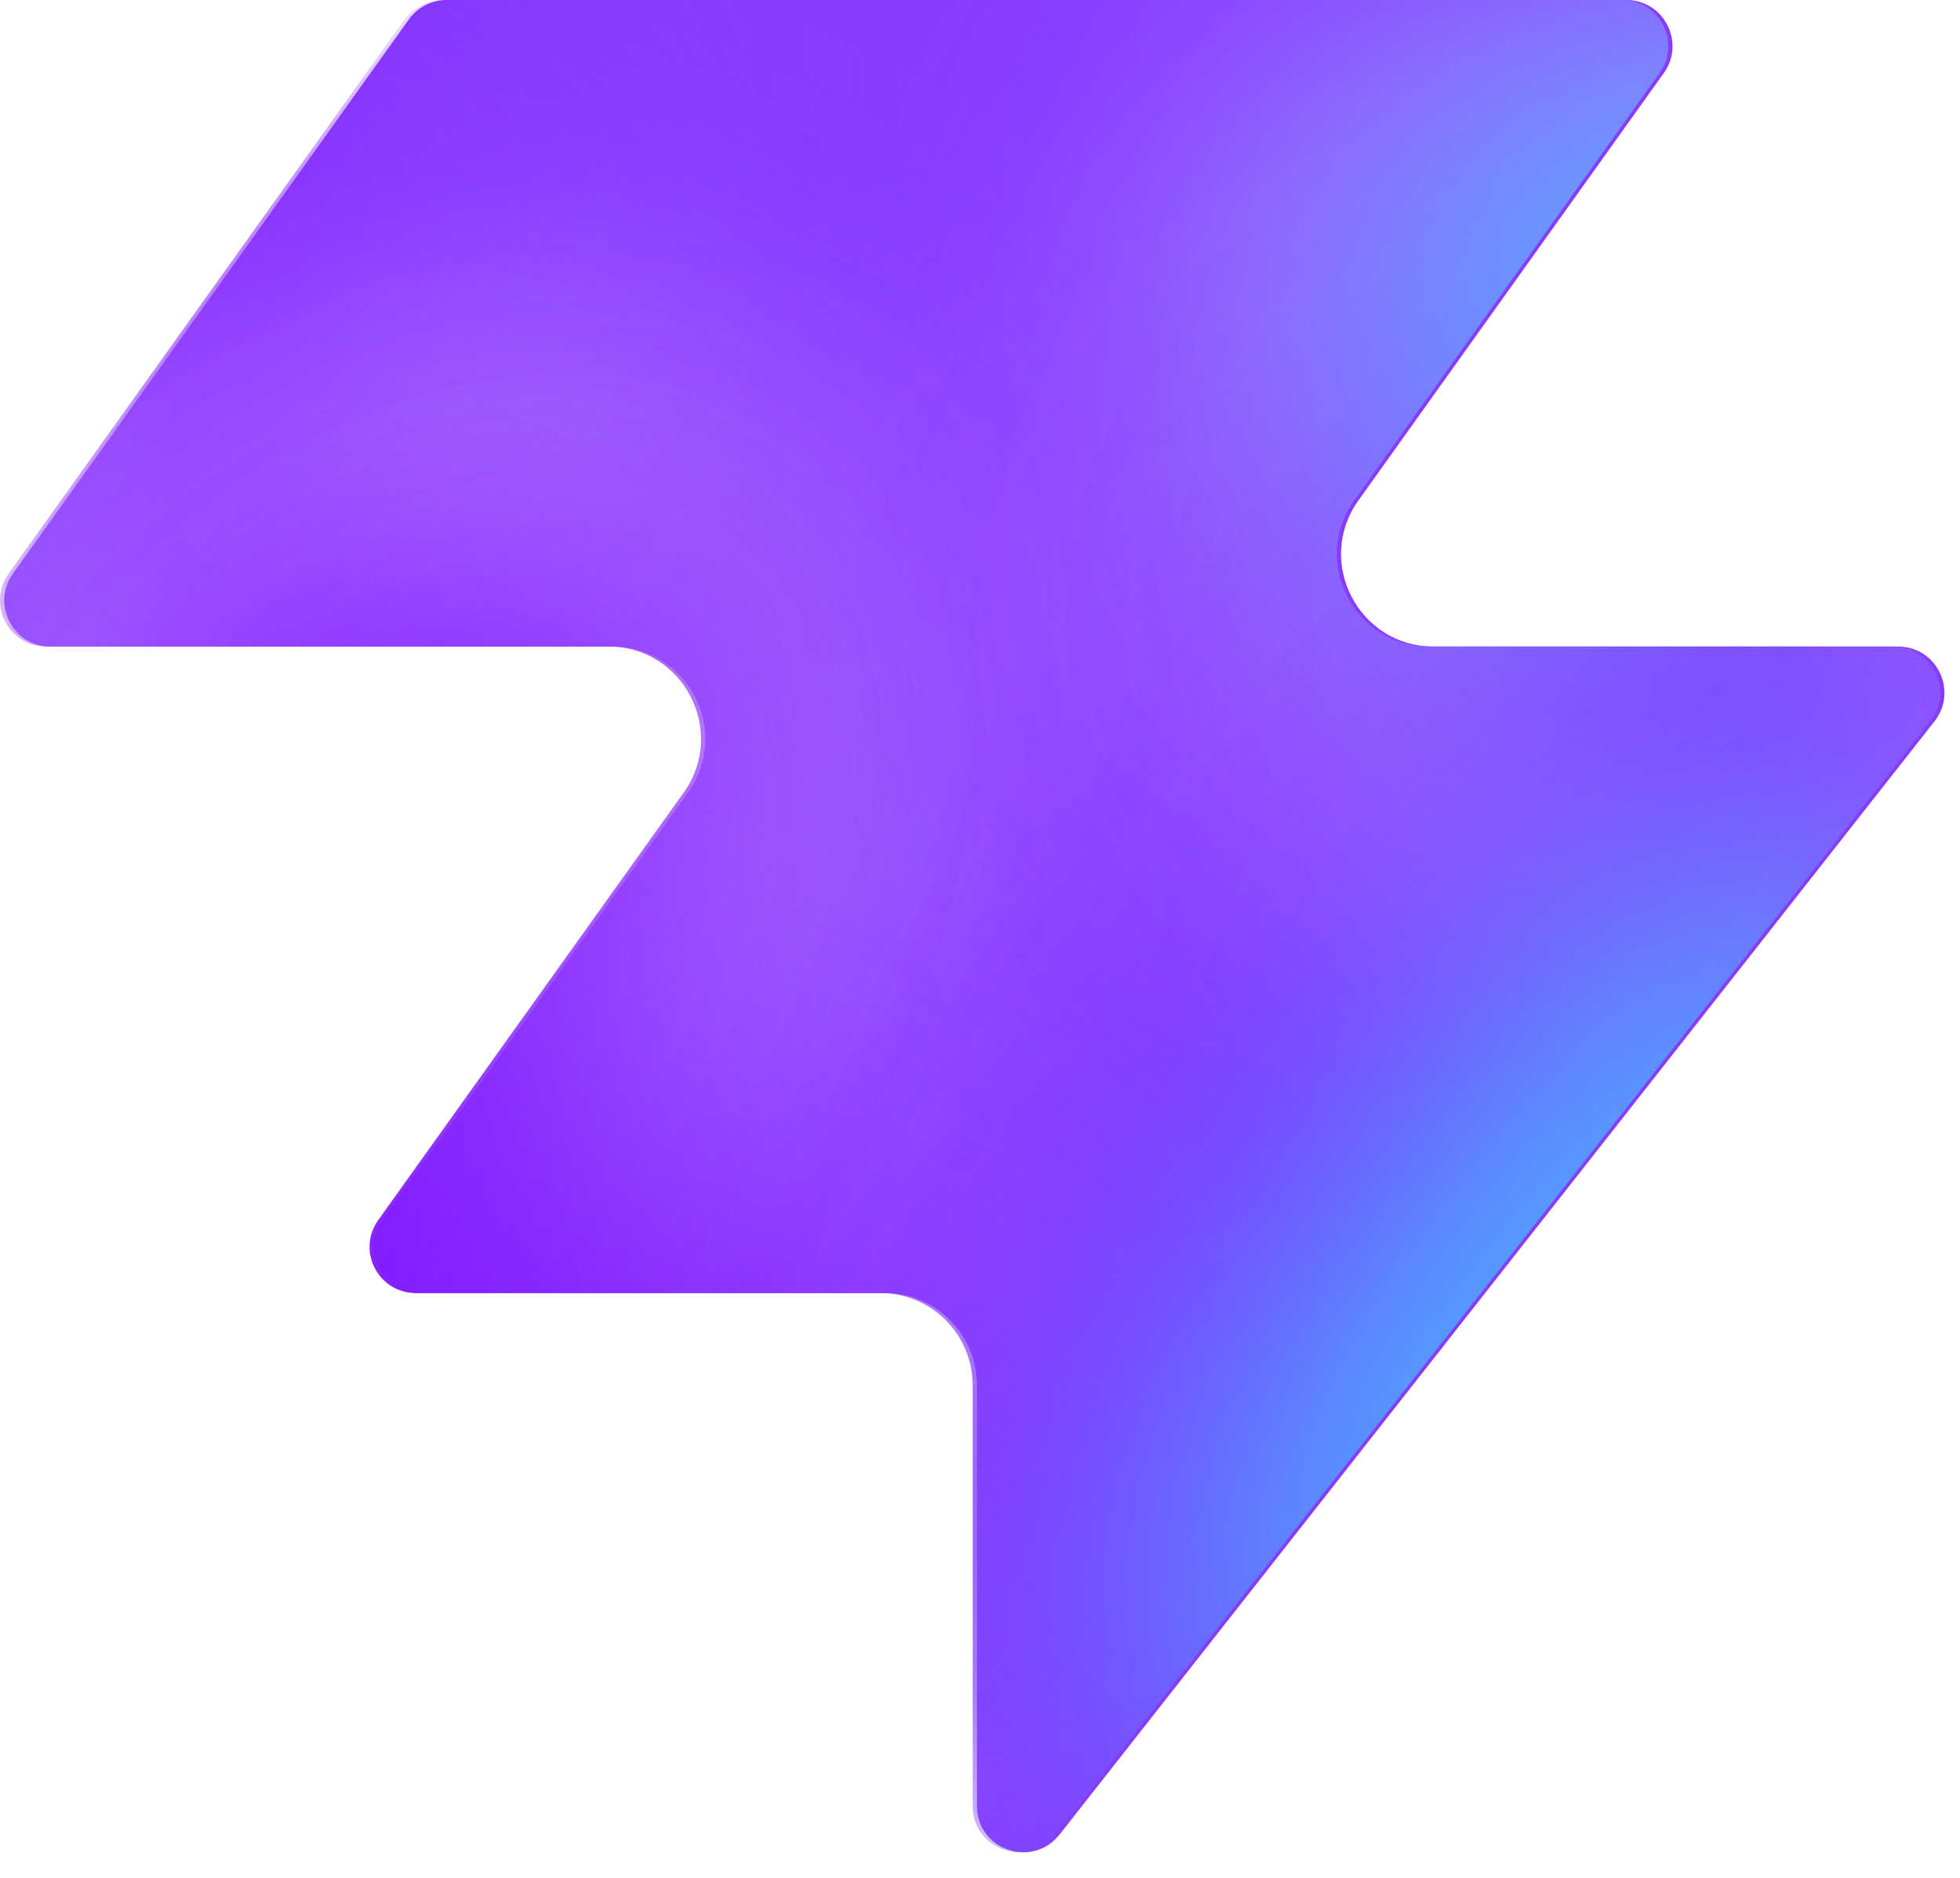
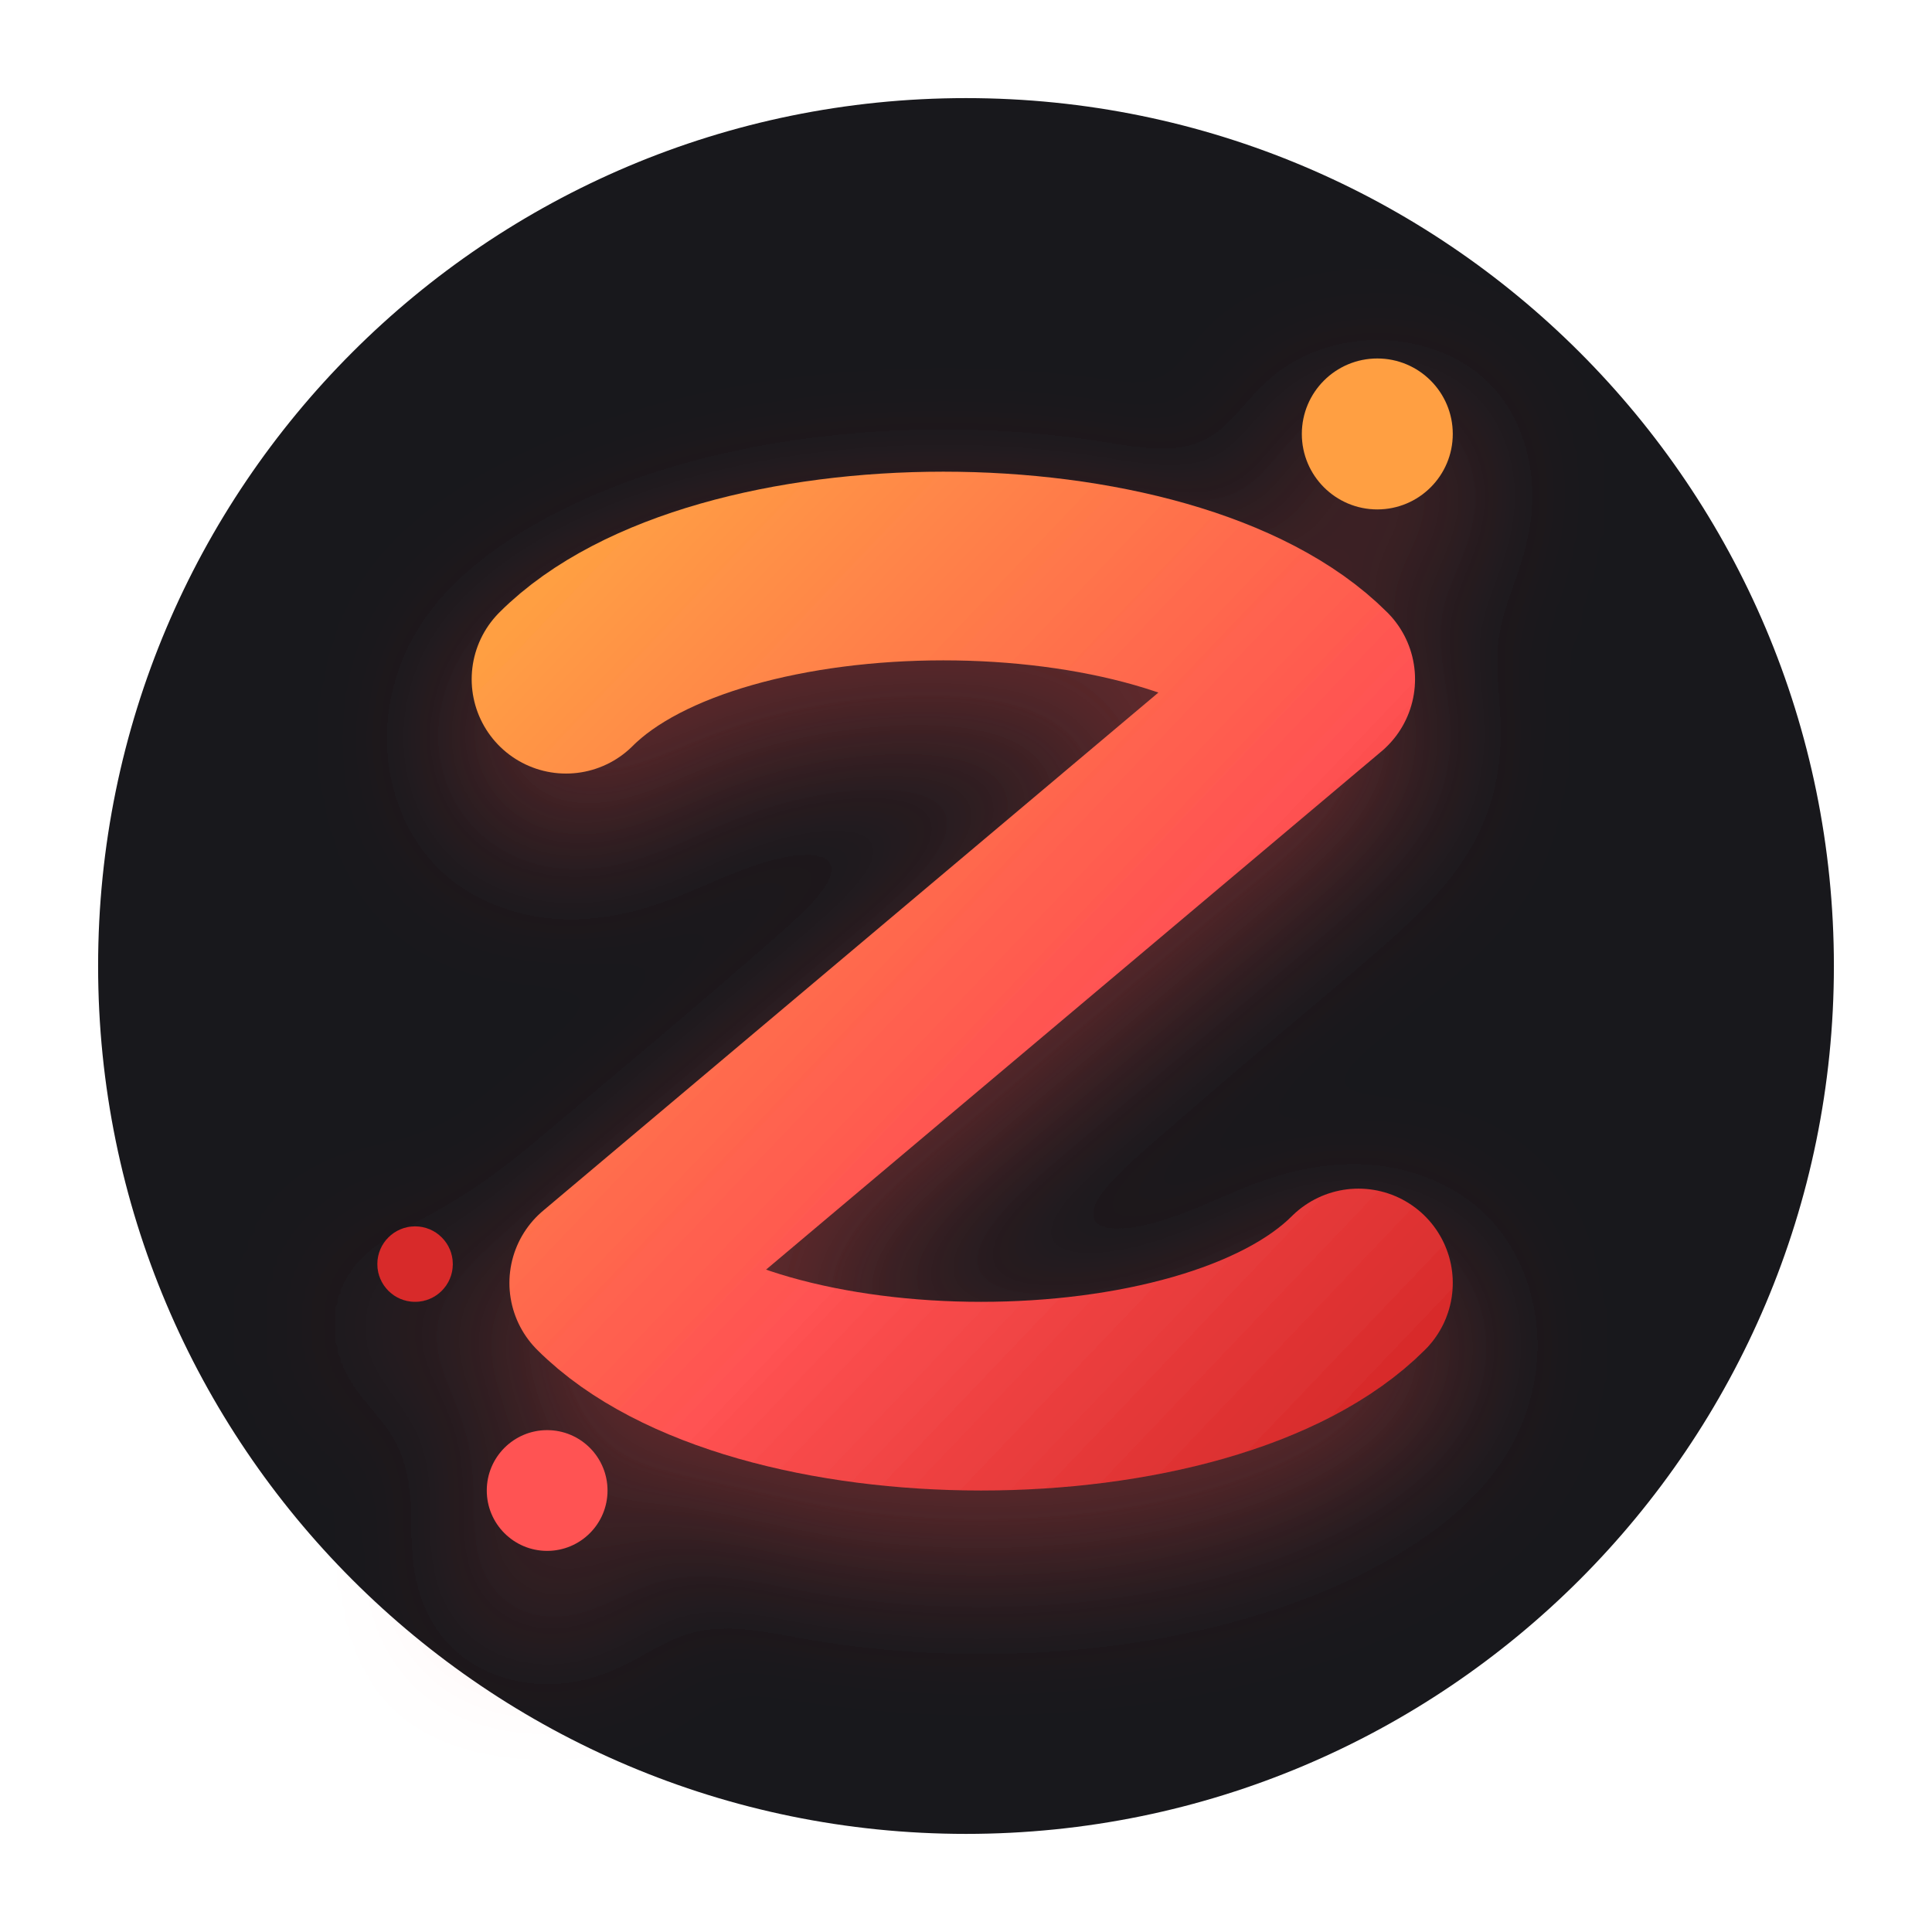
- <svg xmlns="http://www.w3.org/2000/svg" width="48" height="46" fill="none" viewBox="0 0 48 46">
-   <path fill="#863bff" d="M25.946 44.938c-.664.845-2.021.375-2.021-.698V33.937a2.26 2.26 0 0 0-2.262-2.262H10.287c-.92 0-1.456-1.04-.92-1.788l7.48-10.471c1.07-1.497 0-3.578-1.842-3.578H1.237c-.92 0-1.456-1.04-.92-1.788L10.013.474c.214-.297.556-.474.92-.474h28.894c.92 0 1.456 1.04.92 1.788l-7.48 10.471c-1.07 1.498 0 3.579 1.842 3.579h11.377c.943 0 1.473 1.088.89 1.83L25.947 44.94z" style="fill:#863bff;fill:color(display-p3 .525 .23 1);fill-opacity:1" />
-   <mask id="a" width="48" height="46" x="0" y="0" maskUnits="userSpaceOnUse" style="mask-type:alpha">
-     <path fill="#000" d="M25.842 44.938c-.664.844-2.021.375-2.021-.698V33.937a2.26 2.26 0 0 0-2.262-2.262H10.183c-.92 0-1.456-1.04-.92-1.788l7.48-10.471c1.07-1.498 0-3.579-1.842-3.579H1.133c-.92 0-1.456-1.04-.92-1.787L9.91.473c.214-.297.556-.474.92-.474h28.894c.92 0 1.456 1.04.92 1.788l-7.48 10.471c-1.07 1.498 0 3.578 1.842 3.578h11.377c.943 0 1.473 1.088.89 1.832L25.843 44.94z" style="fill:#000;fill-opacity:1" />
-   </mask>
-   <g mask="url(#a)">
-     <g filter="url(#b)">
-       <ellipse cx="5.508" cy="14.704" fill="#ede6ff" rx="5.508" ry="14.704" style="fill:#ede6ff;fill:color(display-p3 .927 .903 1);fill-opacity:1" transform="matrix(.00324 1 1 -.00324 -4.47 31.516)" />
-     </g>
-     <g filter="url(#c)">
-       <ellipse cx="10.399" cy="29.851" fill="#ede6ff" rx="10.399" ry="29.851" style="fill:#ede6ff;fill:color(display-p3 .927 .903 1);fill-opacity:1" transform="matrix(.00324 1 1 -.00324 -39.328 7.883)" />
-     </g>
-     <g filter="url(#d)">
-       <ellipse cx="5.508" cy="30.487" fill="#7e14ff" rx="5.508" ry="30.487" style="fill:#7e14ff;fill:color(display-p3 .492 .077 1);fill-opacity:1" transform="rotate(89.814 -25.913 -14.639)scale(1 -1)" />
-     </g>
-     <g filter="url(#e)">
-       <ellipse cx="5.508" cy="30.599" fill="#7e14ff" rx="5.508" ry="30.599" style="fill:#7e14ff;fill:color(display-p3 .492 .077 1);fill-opacity:1" transform="rotate(89.814 -32.644 -3.334)scale(1 -1)" />
-     </g>
-     <g filter="url(#f)">
-       <ellipse cx="5.508" cy="30.599" fill="#7e14ff" rx="5.508" ry="30.599" style="fill:#7e14ff;fill:color(display-p3 .492 .077 1);fill-opacity:1" transform="matrix(.00324 1 1 -.00324 -34.34 30.47)" />
-     </g>
-     <g filter="url(#g)">
-       <ellipse cx="14.072" cy="22.078" fill="#ede6ff" rx="14.072" ry="22.078" style="fill:#ede6ff;fill:color(display-p3 .927 .903 1);fill-opacity:1" transform="rotate(93.35 24.506 48.493)scale(-1 1)" />
-     </g>
-     <g filter="url(#h)">
-       <ellipse cx="3.47" cy="21.501" fill="#7e14ff" rx="3.47" ry="21.501" style="fill:#7e14ff;fill:color(display-p3 .492 .077 1);fill-opacity:1" transform="rotate(89.009 28.708 47.59)scale(-1 1)" />
-     </g>
-     <g filter="url(#i)">
-       <ellipse cx="3.47" cy="21.501" fill="#7e14ff" rx="3.47" ry="21.501" style="fill:#7e14ff;fill:color(display-p3 .492 .077 1);fill-opacity:1" transform="rotate(89.009 28.708 47.59)scale(-1 1)" />
-     </g>
-     <g filter="url(#j)">
-       <ellipse cx=".387" cy="8.972" fill="#7e14ff" rx="4.407" ry="29.108" style="fill:#7e14ff;fill:color(display-p3 .492 .077 1);fill-opacity:1" transform="rotate(39.51 .387 8.972)" />
-     </g>
-     <g filter="url(#k)">
-       <ellipse cx="47.523" cy="-6.092" fill="#7e14ff" rx="4.407" ry="29.108" style="fill:#7e14ff;fill:color(display-p3 .492 .077 1);fill-opacity:1" transform="rotate(37.892 47.523 -6.092)" />
-     </g>
-     <g filter="url(#l)">
-       <ellipse cx="41.412" cy="6.333" fill="#47bfff" rx="5.971" ry="9.665" style="fill:#47bfff;fill:color(display-p3 .28 .748 1);fill-opacity:1" transform="rotate(37.892 41.412 6.333)" />
-     </g>
-     <g filter="url(#m)">
-       <ellipse cx="-1.879" cy="38.332" fill="#7e14ff" rx="4.407" ry="29.108" style="fill:#7e14ff;fill:color(display-p3 .492 .077 1);fill-opacity:1" transform="rotate(37.892 -1.88 38.332)" />
-     </g>
-     <g filter="url(#n)">
-       <ellipse cx="-1.879" cy="38.332" fill="#7e14ff" rx="4.407" ry="29.108" style="fill:#7e14ff;fill:color(display-p3 .492 .077 1);fill-opacity:1" transform="rotate(37.892 -1.88 38.332)" />
-     </g>
-     <g filter="url(#o)">
-       <ellipse cx="35.651" cy="29.907" fill="#7e14ff" rx="4.407" ry="29.108" style="fill:#7e14ff;fill:color(display-p3 .492 .077 1);fill-opacity:1" transform="rotate(37.892 35.651 29.907)" />
-     </g>
-     <g filter="url(#p)">
-       <ellipse cx="38.418" cy="32.4" fill="#47bfff" rx="5.971" ry="15.297" style="fill:#47bfff;fill:color(display-p3 .28 .748 1);fill-opacity:1" transform="rotate(37.892 38.418 32.4)" />
-     </g>
-   </g>
+ <svg xmlns="http://www.w3.org/2000/svg" viewBox="0 0 512 512" width="100%" height="100%">
  <defs>
-     <filter id="b" width="60.045" height="41.654" x="-19.77" y="16.149" color-interpolation-filters="sRGB" filterUnits="userSpaceOnUse">
-       <feFlood flood-opacity="0" result="BackgroundImageFix" />
-       <feBlend in="SourceGraphic" in2="BackgroundImageFix" result="shape" />
-       <feGaussianBlur result="effect1_foregroundBlur_2002_17158" stdDeviation="7.659" />
-     </filter>
-     <filter id="c" width="90.34" height="51.437" x="-54.613" y="-7.533" color-interpolation-filters="sRGB" filterUnits="userSpaceOnUse">
-       <feFlood flood-opacity="0" result="BackgroundImageFix" />
-       <feBlend in="SourceGraphic" in2="BackgroundImageFix" result="shape" />
-       <feGaussianBlur result="effect1_foregroundBlur_2002_17158" stdDeviation="7.659" />
-     </filter>
-     <filter id="d" width="79.355" height="29.4" x="-49.64" y="2.03" color-interpolation-filters="sRGB" filterUnits="userSpaceOnUse">
-       <feFlood flood-opacity="0" result="BackgroundImageFix" />
-       <feBlend in="SourceGraphic" in2="BackgroundImageFix" result="shape" />
-       <feGaussianBlur result="effect1_foregroundBlur_2002_17158" stdDeviation="4.596" />
-     </filter>
-     <filter id="e" width="79.579" height="29.4" x="-45.045" y="20.029" color-interpolation-filters="sRGB" filterUnits="userSpaceOnUse">
-       <feFlood flood-opacity="0" result="BackgroundImageFix" />
-       <feBlend in="SourceGraphic" in2="BackgroundImageFix" result="shape" />
-       <feGaussianBlur result="effect1_foregroundBlur_2002_17158" stdDeviation="4.596" />
-     </filter>
-     <filter id="f" width="79.579" height="29.4" x="-43.513" y="21.178" color-interpolation-filters="sRGB" filterUnits="userSpaceOnUse">
-       <feFlood flood-opacity="0" result="BackgroundImageFix" />
-       <feBlend in="SourceGraphic" in2="BackgroundImageFix" result="shape" />
-       <feGaussianBlur result="effect1_foregroundBlur_2002_17158" stdDeviation="4.596" />
-     </filter>
-     <filter id="g" width="74.749" height="58.852" x="15.756" y="-17.901" color-interpolation-filters="sRGB" filterUnits="userSpaceOnUse">
-       <feFlood flood-opacity="0" result="BackgroundImageFix" />
-       <feBlend in="SourceGraphic" in2="BackgroundImageFix" result="shape" />
-       <feGaussianBlur result="effect1_foregroundBlur_2002_17158" stdDeviation="7.659" />
-     </filter>
-     <filter id="h" width="61.377" height="25.362" x="23.548" y="2.284" color-interpolation-filters="sRGB" filterUnits="userSpaceOnUse">
-       <feFlood flood-opacity="0" result="BackgroundImageFix" />
-       <feBlend in="SourceGraphic" in2="BackgroundImageFix" result="shape" />
-       <feGaussianBlur result="effect1_foregroundBlur_2002_17158" stdDeviation="4.596" />
-     </filter>
-     <filter id="i" width="61.377" height="25.362" x="23.548" y="2.284" color-interpolation-filters="sRGB" filterUnits="userSpaceOnUse">
-       <feFlood flood-opacity="0" result="BackgroundImageFix" />
-       <feBlend in="SourceGraphic" in2="BackgroundImageFix" result="shape" />
-       <feGaussianBlur result="effect1_foregroundBlur_2002_17158" stdDeviation="4.596" />
-     </filter>
-     <filter id="j" width="56.045" height="63.649" x="-27.636" y="-22.853" color-interpolation-filters="sRGB" filterUnits="userSpaceOnUse">
-       <feFlood flood-opacity="0" result="BackgroundImageFix" />
-       <feBlend in="SourceGraphic" in2="BackgroundImageFix" result="shape" />
-       <feGaussianBlur result="effect1_foregroundBlur_2002_17158" stdDeviation="4.596" />
-     </filter>
-     <filter id="k" width="54.814" height="64.646" x="20.116" y="-38.415" color-interpolation-filters="sRGB" filterUnits="userSpaceOnUse">
-       <feFlood flood-opacity="0" result="BackgroundImageFix" />
-       <feBlend in="SourceGraphic" in2="BackgroundImageFix" result="shape" />
-       <feGaussianBlur result="effect1_foregroundBlur_2002_17158" stdDeviation="4.596" />
-     </filter>
-     <filter id="l" width="33.541" height="35.313" x="24.641" y="-11.323" color-interpolation-filters="sRGB" filterUnits="userSpaceOnUse">
-       <feFlood flood-opacity="0" result="BackgroundImageFix" />
-       <feBlend in="SourceGraphic" in2="BackgroundImageFix" result="shape" />
-       <feGaussianBlur result="effect1_foregroundBlur_2002_17158" stdDeviation="4.596" />
-     </filter>
-     <filter id="m" width="54.814" height="64.646" x="-29.286" y="6.009" color-interpolation-filters="sRGB" filterUnits="userSpaceOnUse">
-       <feFlood flood-opacity="0" result="BackgroundImageFix" />
-       <feBlend in="SourceGraphic" in2="BackgroundImageFix" result="shape" />
-       <feGaussianBlur result="effect1_foregroundBlur_2002_17158" stdDeviation="4.596" />
-     </filter>
-     <filter id="n" width="54.814" height="64.646" x="-29.286" y="6.009" color-interpolation-filters="sRGB" filterUnits="userSpaceOnUse">
-       <feFlood flood-opacity="0" result="BackgroundImageFix" />
-       <feBlend in="SourceGraphic" in2="BackgroundImageFix" result="shape" />
-       <feGaussianBlur result="effect1_foregroundBlur_2002_17158" stdDeviation="4.596" />
-     </filter>
-     <filter id="o" width="54.814" height="64.646" x="8.244" y="-2.416" color-interpolation-filters="sRGB" filterUnits="userSpaceOnUse">
-       <feFlood flood-opacity="0" result="BackgroundImageFix" />
-       <feBlend in="SourceGraphic" in2="BackgroundImageFix" result="shape" />
-       <feGaussianBlur result="effect1_foregroundBlur_2002_17158" stdDeviation="4.596" />
-     </filter>
-     <filter id="p" width="39.409" height="43.623" x="18.713" y="10.588" color-interpolation-filters="sRGB" filterUnits="userSpaceOnUse">
-       <feFlood flood-opacity="0" result="BackgroundImageFix" />
-       <feBlend in="SourceGraphic" in2="BackgroundImageFix" result="shape" />
-       <feGaussianBlur result="effect1_foregroundBlur_2002_17158" stdDeviation="4.596" />
+     <linearGradient id="zestGrad" x1="0%" y1="0%" x2="100%" y2="100%">
+       <stop offset="0%" stop-color="#FF9F43" />
+       <stop offset="60%" stop-color="#FF5252" />
+       <stop offset="100%" stop-color="#D82C2C" />
+     </linearGradient>
+     <filter id="glow" x="-20%" y="-20%" width="140%" height="140%">
+       <feDropShadow dx="0" dy="16" stdDeviation="20" flood-color="#FF5252" flood-opacity="0.35" />
    </filter>
  </defs>
+   <circle cx="256" cy="256" r="230" fill="#18181C" />
+   <g filter="url(#glow)">
+     <path d="M 150 180 C 190 140, 310 140, 350 180 L 160 340 C 200 380, 320 380, 360 340" fill="none" stroke="url(#zestGrad)" stroke-width="50" stroke-linecap="round" stroke-linejoin="round" />
+     <circle cx="365" cy="115" r="20" fill="#FF9F43" />
+     <circle cx="145" cy="395" r="16" fill="#FF5252" />
+     <circle cx="110" cy="335" r="10" fill="#D82C2C" />
+   </g>
</svg>
